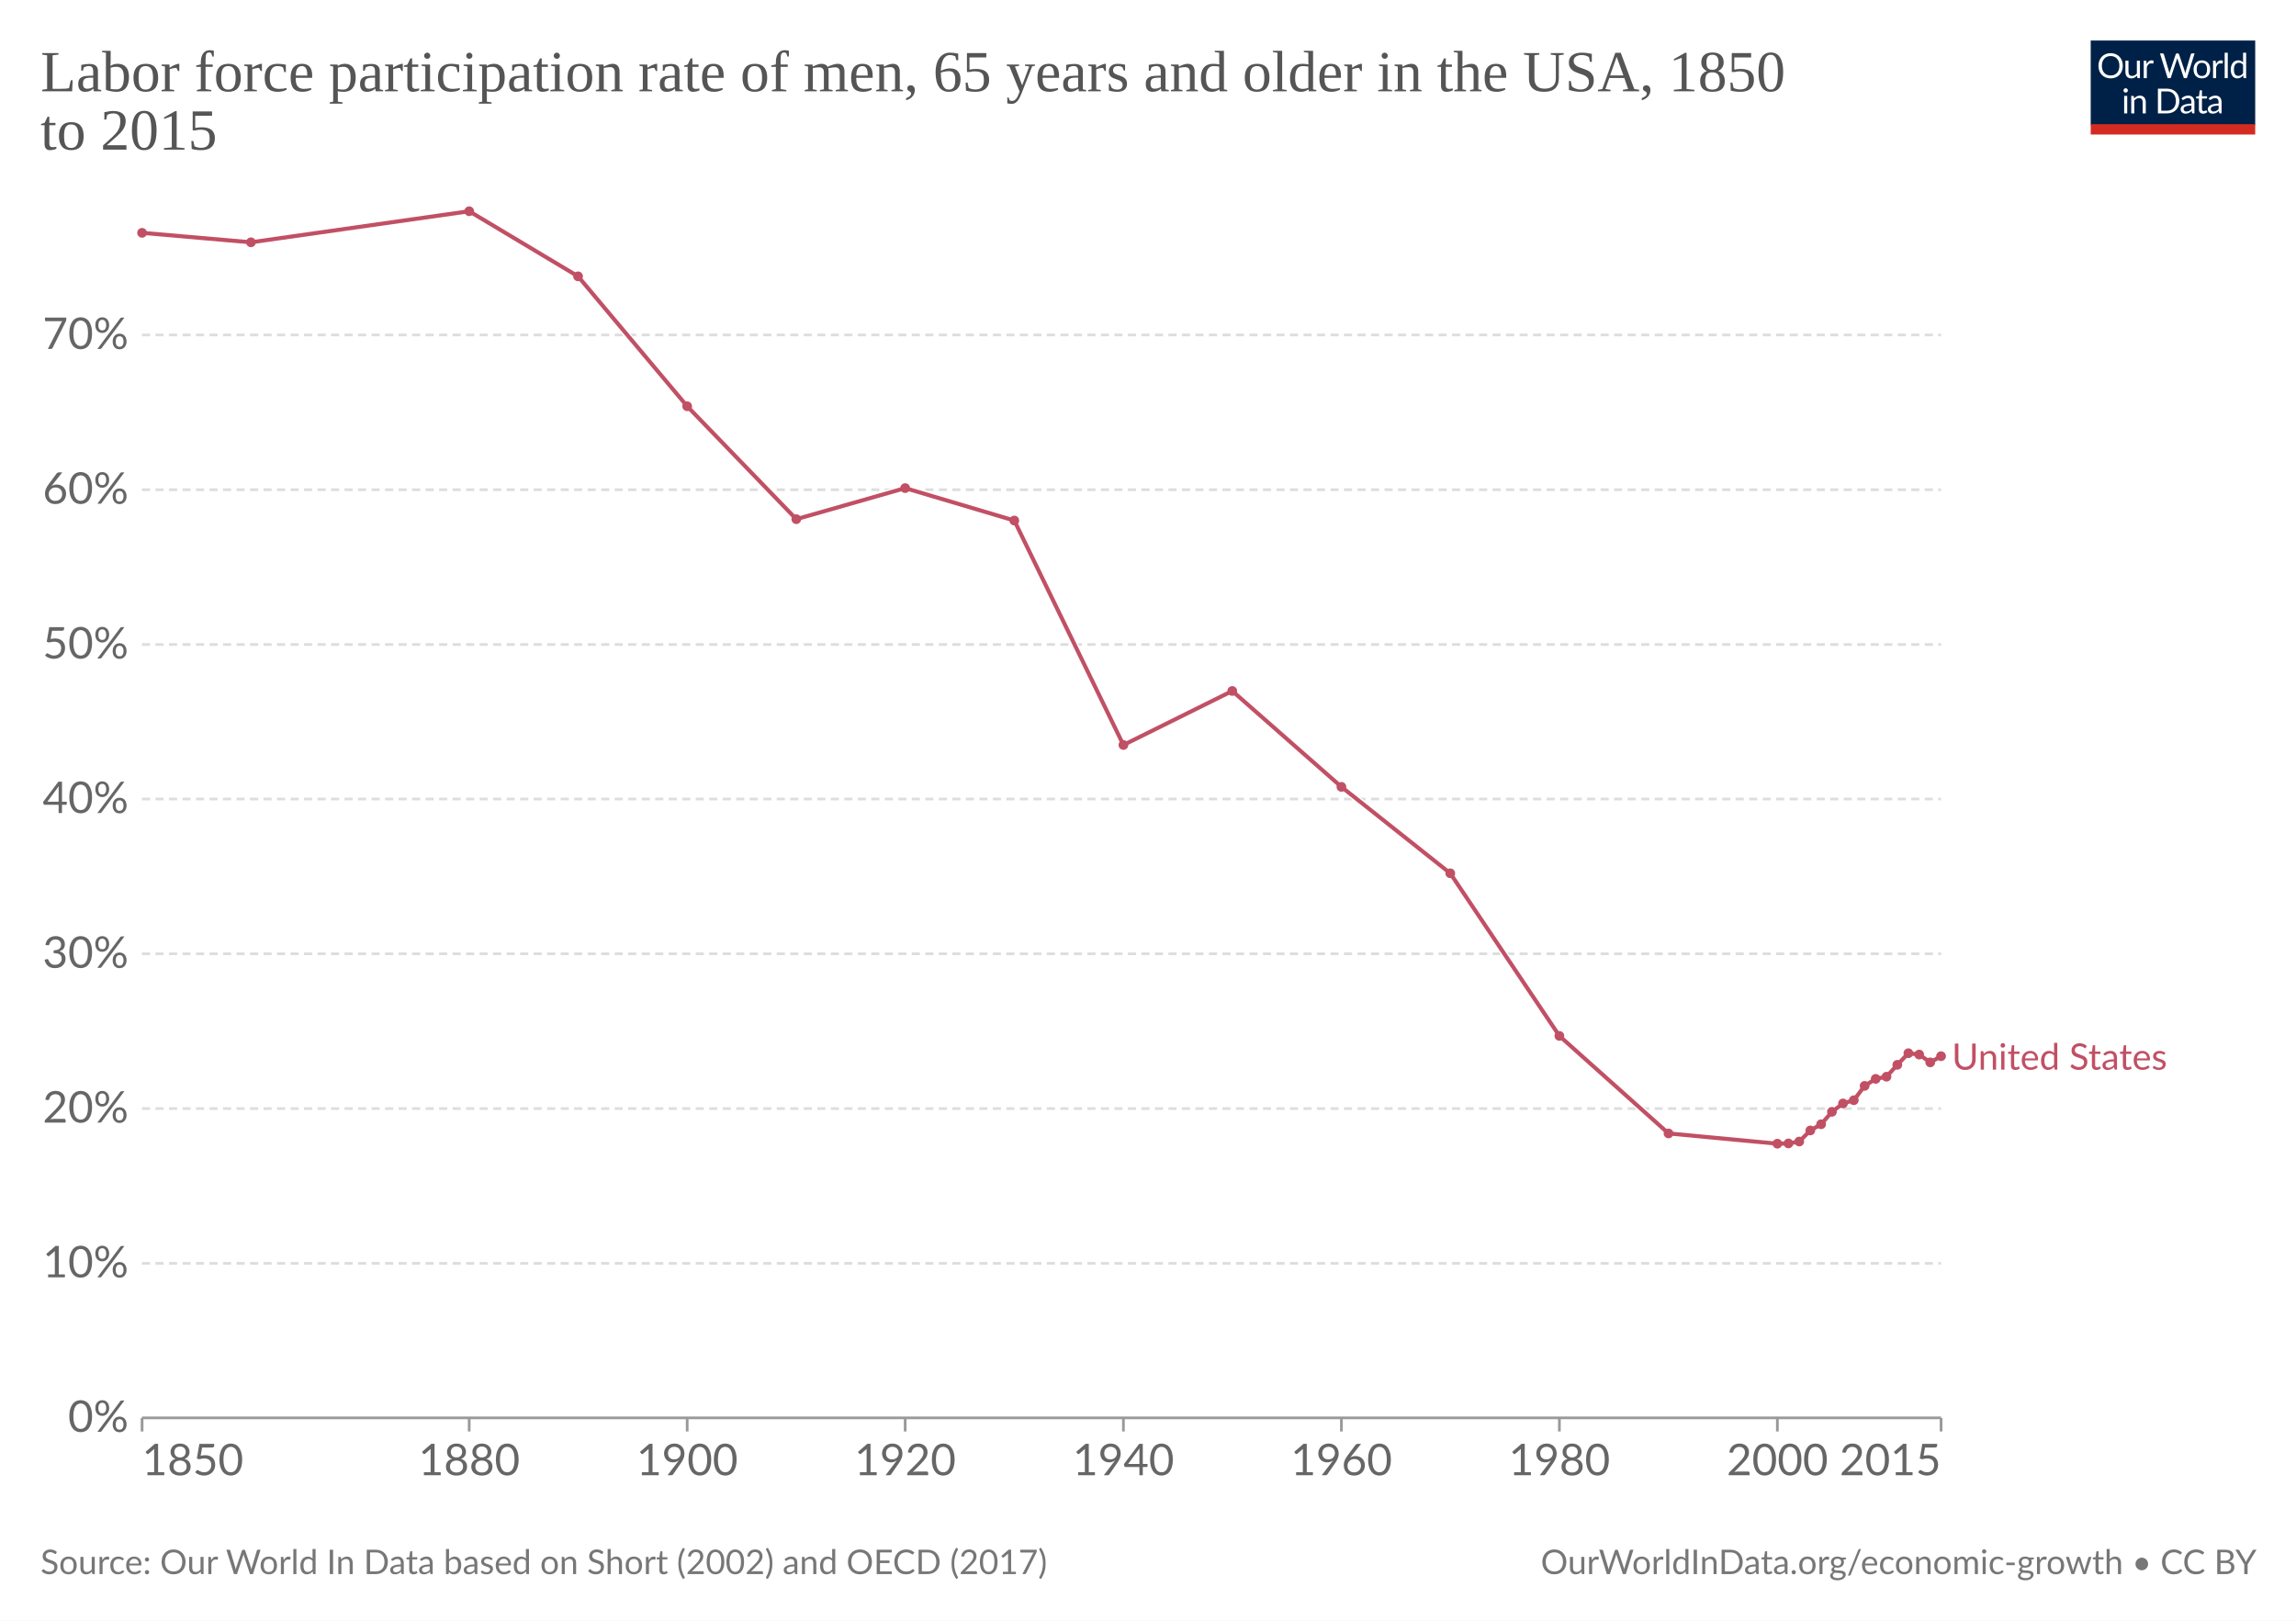
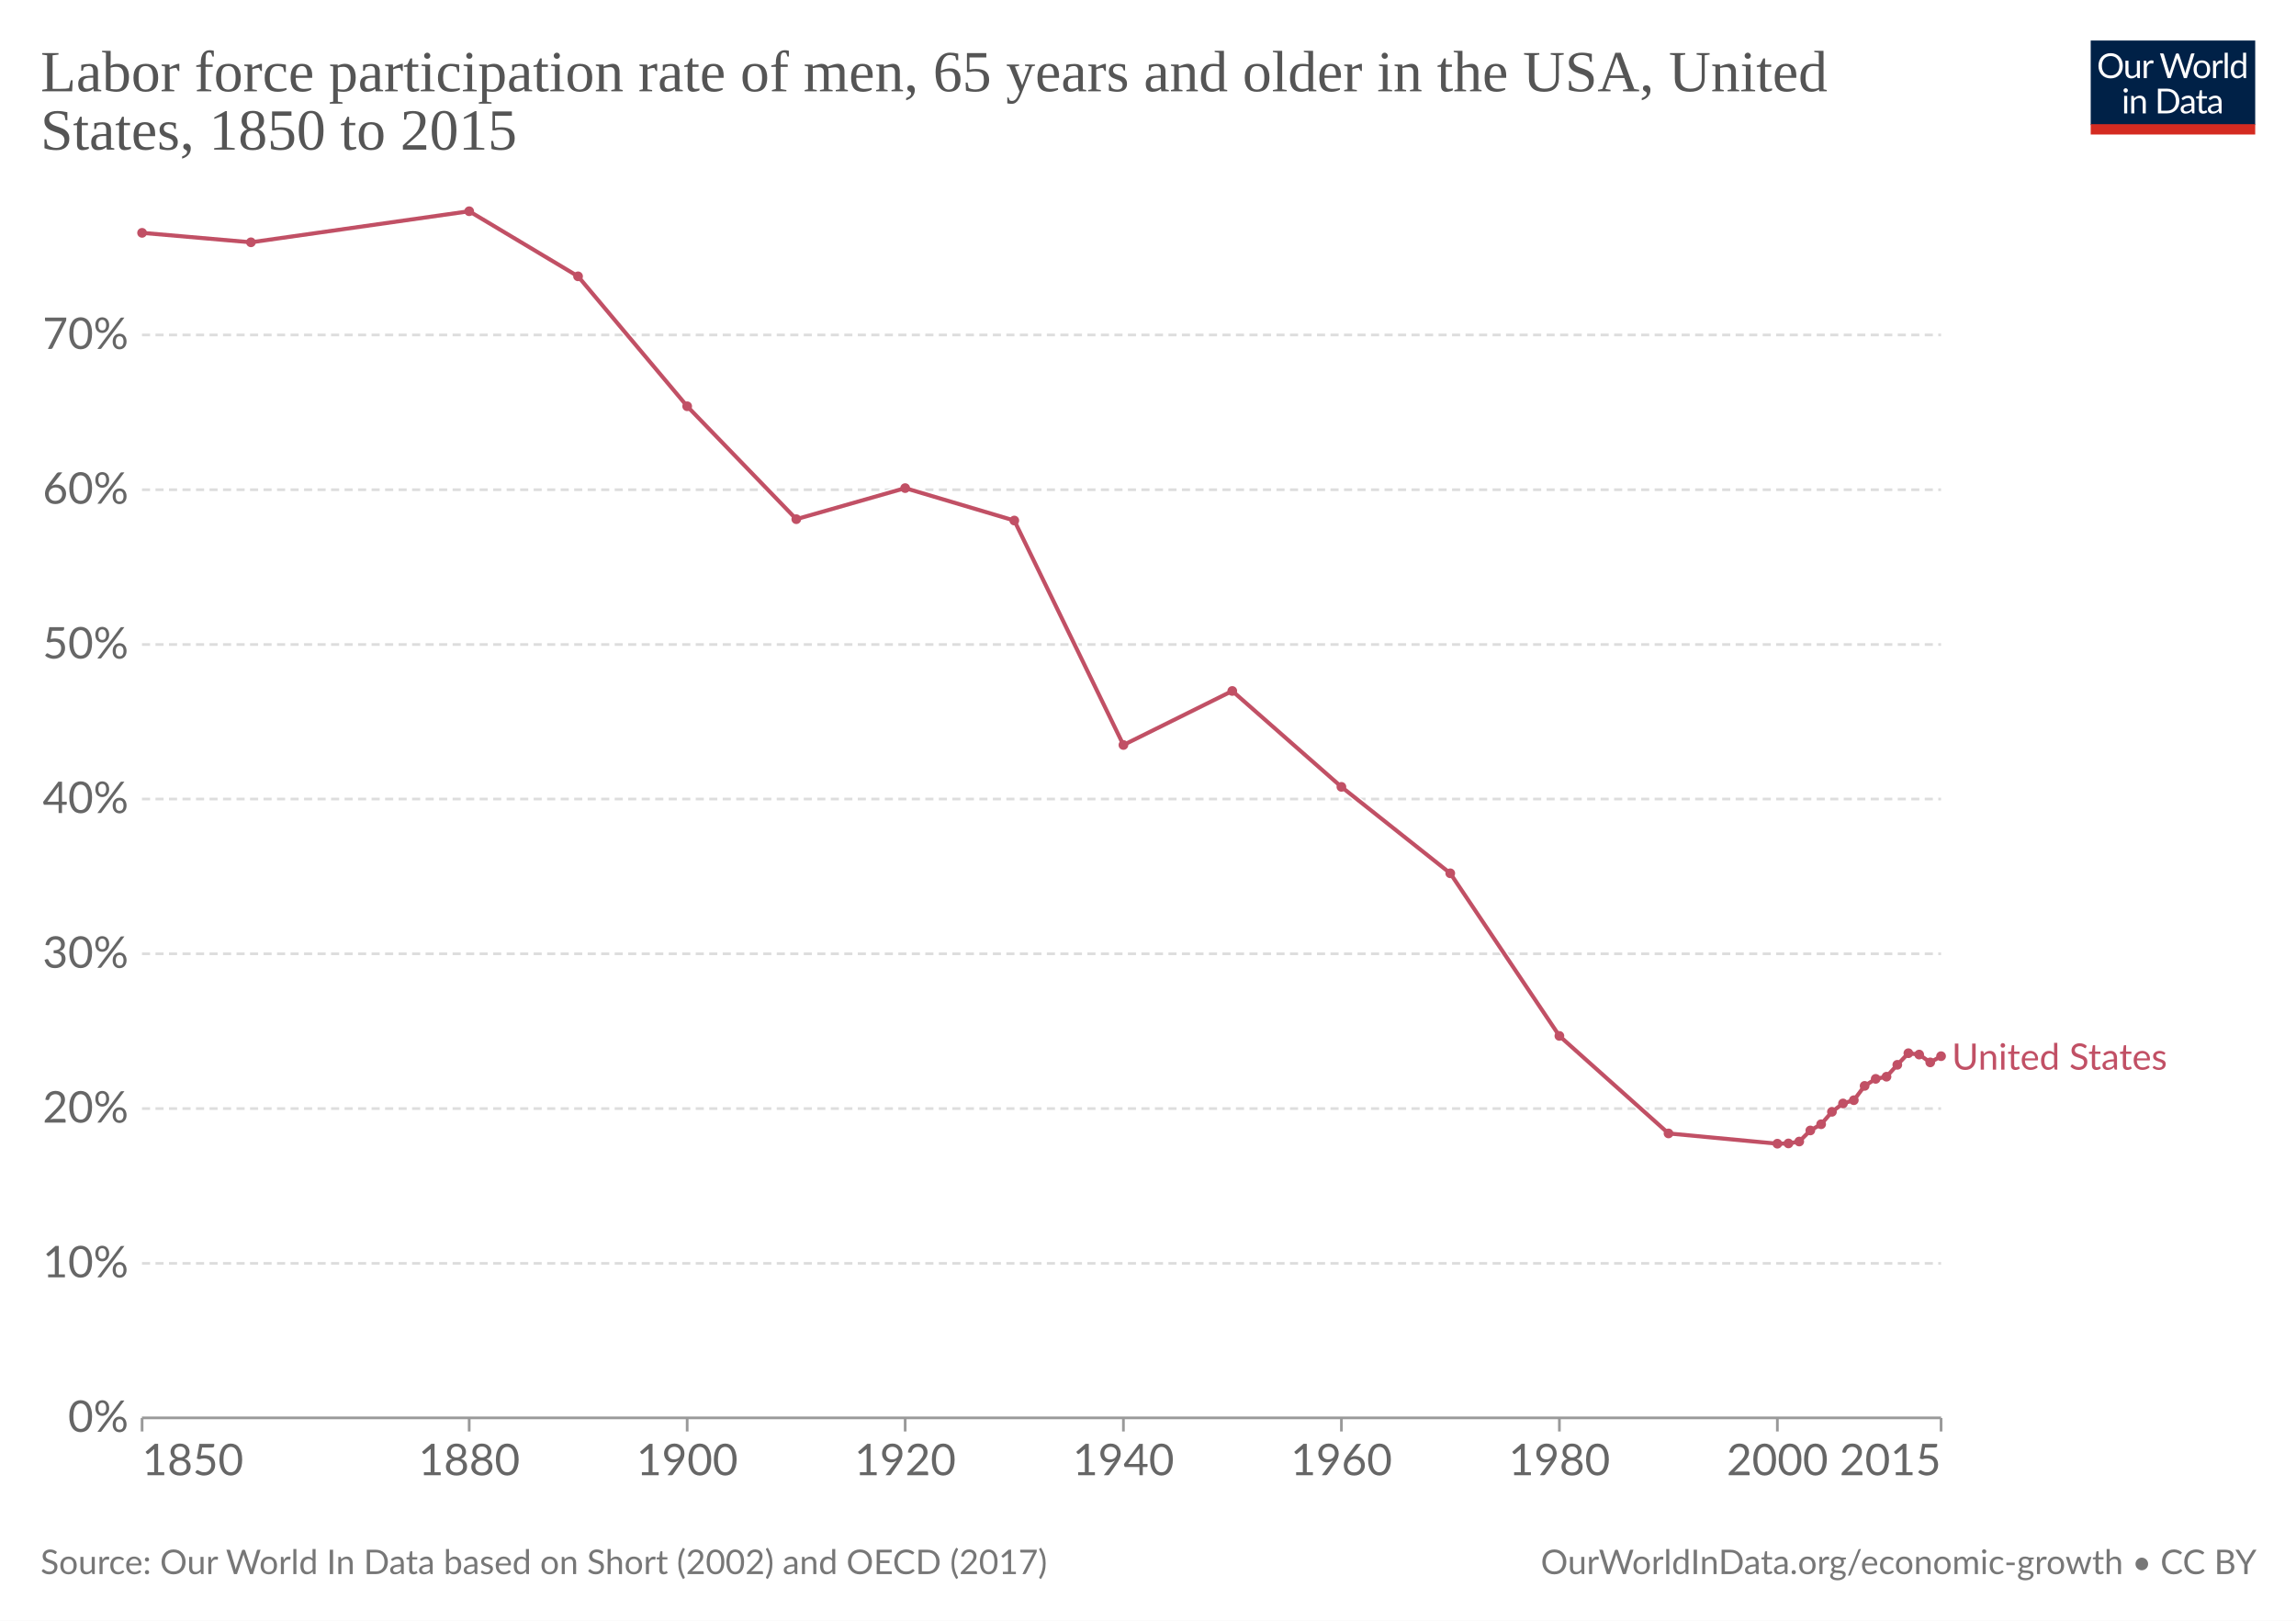
<svg xmlns="http://www.w3.org/2000/svg" version="1.1" style="font-family:Lato, 'Helvetica Neue', Helvetica, Arial, 'Liberation Sans', sans-serif;font-size:18px;background-color:white;text-rendering:geometricPrecision;-webkit-font-smoothing:antialiased" width="850" height="600" viewBox="0 0 850 600">
  <defs>
    <pattern id="noDataPattern" patternUnits="userSpaceOnUse" width="4" height="4" patternTransform="rotate(-45 2 2)">
      <path d="M -1,2 l 6,0" stroke="#ccc" stroke-width="0.7" />
    </pattern>
  </defs>
  <rect class="background-fill" fill="white" width="850" height="600" />
  <g class="HeaderView">
    <g transform="translate(774, 15) scale(0.29)">
      <svg className="owidLog" width="210" height="120" viewBox="0 0 210 120" fill="none">
        <g clip-path="url(#clip0)">
          <path d="M0 0h210v107.89H0V0z" fill="#002147" />
          <path d="M40.98 32.25c0 2.36-.38 4.53-1.12 6.51a14.26 14.26 0 0 1-8.1 8.4c-1.9.78-4.02 1.17-6.34 1.17-2.31 0-4.42-.39-6.33-1.17a14.31 14.31 0 0 1-8.08-8.4 18.29 18.29 0 0 1-1.12-6.51c0-2.36.38-4.53 1.12-6.5.75-1.97 1.8-3.67 3.17-5.1a14.32 14.32 0 0 1 4.9-3.34c1.92-.8 4.03-1.19 6.34-1.19 2.32 0 4.43.4 6.34 1.19 1.92.8 3.56 1.9 4.93 3.34a14.87 14.87 0 0 1 3.17 5.1 18.1 18.1 0 0 1 1.12 6.5zm-4.38 0c0-1.94-.26-3.68-.8-5.22a10.91 10.91 0 0 0-2.24-3.89 9.68 9.68 0 0 0-3.52-2.46 11.95 11.95 0 0 0-4.62-.86c-1.68 0-3.21.28-4.6.86a9.88 9.88 0 0 0-3.54 2.46 10.91 10.91 0 0 0-2.24 3.9c-.53 1.53-.8 3.27-.8 5.2 0 1.94.27 3.68.8 5.22a11.17 11.17 0 0 0 2.24 3.9 10.01 10.01 0 0 0 3.55 2.44c1.38.56 2.9.83 4.6.83s3.24-.27 4.61-.83a9.8 9.8 0 0 0 3.52-2.44 11.17 11.17 0 0 0 2.25-3.9c.53-1.54.8-3.28.8-5.21zm26.22-6.54V48H60.5c-.56 0-.9-.27-1.05-.81l-.31-2.4a12.45 12.45 0 0 1-3.26 2.6c-1.2.64-2.58.96-4.13.96-1.22 0-2.3-.2-3.24-.6a6.52 6.52 0 0 1-2.33-1.7 7.37 7.37 0 0 1-1.43-2.67c-.3-1.04-.46-2.2-.46-3.45V25.7h3.91v14.22c0 1.68.38 2.99 1.15 3.91.77.93 1.96 1.39 3.54 1.39 1.16 0 2.24-.27 3.23-.82a10.42 10.42 0 0 0 2.8-2.28V25.7h3.91zm8.61 4.47a9.94 9.94 0 0 1 2.6-3.56 5.64 5.64 0 0 1 3.76-1.3c.47 0 .92.05 1.34.15.44.1.83.27 1.17.49l-.3 2.92c-.09.37-.3.55-.66.55-.2 0-.5-.04-.9-.13a6.21 6.21 0 0 0-3.24.18 4.23 4.23 0 0 0-1.47.92c-.42.4-.81.9-1.17 1.5-.33.58-.64 1.26-.92 2.02V48H67.7V25.71h2.25c.42 0 .72.08.88.25.16.16.27.44.33.83l.26 3.39zm61.16-13.7L122.75 48h-3.82l-7.99-24.05a21.95 21.95 0 0 1-.42-1.58 38.36 38.36 0 0 1-.44 1.58L102.05 48h-3.83L88.4 16.47h3.54c.38 0 .7.1.95.29.26.2.43.43.5.73l6.52 21.9.28 1.28.29 1.46.3-1.46.38-1.27 7.41-21.91c.1-.25.26-.48.51-.69.27-.22.58-.33.95-.33h1.23c.38 0 .69.1.92.29a1.77 1.77 0 0 1 .53.73l7.4 21.9a28.4 28.4 0 0 1 .68 2.62 29.52 29.52 0 0 1 .52-2.61l6.54-21.91a1.31 1.31 0 0 1 .48-.7c.27-.21.58-.32.95-.32h3.32zm9.35 8.88c1.63 0 3.1.27 4.4.82a9.43 9.43 0 0 1 5.46 5.94c.5 1.4.74 2.98.74 4.73 0 1.76-.25 3.34-.74 4.75a9.43 9.43 0 0 1-5.46 5.92c-1.3.52-2.77.79-4.4.79-1.64 0-3.12-.27-4.44-.8a9.42 9.42 0 0 1-3.35-2.3c-.92-1-1.63-2.2-2.13-3.61-.49-1.41-.73-3-.73-4.75s.24-3.33.73-4.73c.5-1.43 1.2-2.64 2.13-3.63.93-1 2.04-1.77 3.35-2.31 1.32-.55 2.8-.82 4.44-.82zm0 19.89c2.2 0 3.84-.73 4.93-2.2 1.08-1.48 1.63-3.54 1.63-6.18 0-2.66-.55-4.72-1.63-6.2-1.09-1.49-2.73-2.23-4.93-2.23-1.12 0-2.09.2-2.93.57a5.71 5.71 0 0 0-2.06 1.65c-.55.72-.96 1.61-1.24 2.67-.26 1.04-.4 2.22-.4 3.54 0 2.64.55 4.7 1.64 6.18 1.1 1.47 2.76 2.2 4.99 2.2zm17.97-15.07a9.94 9.94 0 0 1 2.6-3.56 5.64 5.64 0 0 1 3.76-1.3c.47 0 .91.05 1.34.15.44.1.83.27 1.16.49l-.28 2.92c-.09.37-.31.55-.66.55-.2 0-.5-.04-.9-.13a6.2 6.2 0 0 0-3.24.18 4.23 4.23 0 0 0-1.47.92c-.43.4-.82.9-1.17 1.5a13.1 13.1 0 0 0-.92 2.02V48h-3.94V25.71h2.24c.43 0 .72.08.88.25.17.16.28.44.33.83l.27 3.39zm15.04-14.59V48h-3.92V15.6h3.92zm19.55 15.43a6.22 6.22 0 0 0-2.38-2.05 6.7 6.7 0 0 0-2.86-.6c-2.07 0-3.66.75-4.77 2.23-1.12 1.48-1.68 3.6-1.68 6.33 0 1.46.13 2.7.38 3.74a7.29 7.29 0 0 0 1.1 2.56 4.35 4.35 0 0 0 1.78 1.45c.7.3 1.5.46 2.4.46 1.29 0 2.41-.3 3.36-.88a9.6 9.6 0 0 0 2.67-2.49V31.02zm3.91-15.43V48h-2.33c-.56 0-.9-.27-1.06-.81l-.35-2.71a12.13 12.13 0 0 1-3.25 2.77 8.28 8.28 0 0 1-4.23 1.06 7.31 7.31 0 0 1-6.14-2.9c-.73-.96-1.3-2.15-1.69-3.57a18.35 18.35 0 0 1 .07-9.48 11.29 11.29 0 0 1 1.89-3.7 8.7 8.7 0 0 1 7.06-3.34 7.96 7.96 0 0 1 6.12 2.62V15.59h3.91zM46.61 70.71V93H42.7V70.71h3.91zm.84-7c0 .39-.08.75-.24 1.09-.15.32-.35.61-.62.88-.25.25-.55.44-.9.59a2.67 2.67 0 0 1-2.16 0 2.9 2.9 0 0 1-1.45-1.47 2.67 2.67 0 0 1 0-2.16c.15-.35.35-.65.6-.9.25-.27.53-.47.85-.62a2.67 2.67 0 0 1 2.16 0c.35.15.65.35.9.62.27.25.47.55.62.9.16.34.24.7.24 1.08zm7.97 10.24c.49-.54 1-1.04 1.54-1.48a9.85 9.85 0 0 1 3.66-1.84 8.96 8.96 0 0 1 5.43.35c.94.4 1.72.97 2.33 1.71.63.74 1.11 1.62 1.43 2.67.32 1.04.49 2.19.49 3.45V93h-3.94V78.81c0-1.69-.4-3-1.17-3.92-.76-.93-1.93-1.4-3.5-1.4-1.15 0-2.24.27-3.25.83-1 .56-1.92 1.31-2.77 2.27V93h-3.94V70.71h2.35c.56 0 .9.28 1.04.82l.3 2.42zm57.7 3.3c0 2.36-.37 4.5-1.11 6.44a14.3 14.3 0 0 1-3.17 4.98c-1.37 1.37-3 2.45-4.93 3.2-1.9.76-4.02 1.13-6.33 1.13H85.8V61.47h11.77c2.31 0 4.42.39 6.33 1.15a13.8 13.8 0 0 1 8.1 8.18 17.75 17.75 0 0 1 1.12 6.45zm-4.37 0c0-1.94-.26-3.67-.8-5.2a10.94 10.94 0 0 0-2.23-3.87 9.57 9.57 0 0 0-3.53-2.42 12.23 12.23 0 0 0-4.61-.83h-7.5v24.62h7.5c1.7 0 3.24-.28 4.61-.84a9.7 9.7 0 0 0 3.53-2.4 10.94 10.94 0 0 0 2.24-3.87c.53-1.53.8-3.26.8-5.2zm19.8 5.72c-1.8.06-3.34.2-4.62.44-1.26.22-2.3.51-3.1.88-.8.36-1.37.8-1.74 1.3-.35.5-.53 1.05-.53 1.67 0 .58.1 1.1.3 1.52a3 3 0 0 0 .76 1.05c.34.27.73.46 1.17.6a6.13 6.13 0 0 0 1.45.17 7.28 7.28 0 0 0 3.5-.81 11.95 11.95 0 0 0 2.82-2.2v-4.62zm-12.65-9.11a12.73 12.73 0 0 1 3.98-2.66c1.43-.59 3-.88 4.73-.88 1.25 0 2.36.2 3.33.61a6.81 6.81 0 0 1 3.94 4.38c.33 1.04.5 2.19.5 3.43V93h-1.74a1.8 1.8 0 0 1-.88-.18c-.2-.13-.36-.38-.48-.74l-.44-2.12-1.72 1.46a9.48 9.48 0 0 1-3.74 1.7c-.69.15-1.46.23-2.3.23-.87 0-1.69-.12-2.45-.35a5.34 5.34 0 0 1-3.34-2.93 6.64 6.64 0 0 1-.49-2.64c0-.88.25-1.72.73-2.53a6.33 6.33 0 0 1 2.35-2.17c1.09-.63 2.5-1.15 4.25-1.54 1.75-.41 3.89-.65 6.42-.7v-1.75c0-1.73-.37-3.03-1.12-3.91-.75-.9-1.84-1.34-3.28-1.34-.97 0-1.78.12-2.44.37-.64.23-1.2.5-1.7.81l-1.23.82c-.33.23-.67.35-1 .35-.27 0-.5-.07-.69-.2a2.1 2.1 0 0 1-.48-.53l-.7-1.25zm27.67 19.5c-1.76 0-3.12-.5-4.07-1.48-.94-.98-1.41-2.4-1.41-4.25V74h-2.68a.9.9 0 0 1-.6-.2c-.16-.14-.24-.36-.24-.66v-1.56l3.65-.46.9-6.89c.05-.22.14-.4.29-.52a.88.88 0 0 1 .62-.22H142v7.67h6.44V74H142v13.38c0 .94.22 1.63.68 2.09.45.45 1.04.68 1.76.68a3.21 3.21 0 0 0 1.85-.53l.55-.35c.16-.12.3-.18.41-.18.2 0 .4.13.55.38l1.15 1.87a7.45 7.45 0 0 1-2.44 1.5 8.53 8.53 0 0 1-2.95.52zm19.68-10.4c-1.8.07-3.34.21-4.62.45-1.26.22-2.3.51-3.1.88-.8.36-1.37.8-1.74 1.3-.35.5-.53 1.05-.53 1.67 0 .58.1 1.1.3 1.52a2.9 2.9 0 0 0 .76 1.05c.34.27.73.46 1.17.6a6.13 6.13 0 0 0 1.45.17 7.3 7.3 0 0 0 3.5-.81 12.04 12.04 0 0 0 2.82-2.2v-4.62zm-12.65-9.1a12.72 12.72 0 0 1 3.99-2.66c1.42-.59 3-.88 4.72-.88 1.25 0 2.36.2 3.33.61a6.81 6.81 0 0 1 3.94 4.38c.33 1.04.5 2.19.5 3.43V93h-1.74a1.8 1.8 0 0 1-.88-.18c-.2-.13-.36-.38-.48-.74l-.44-2.12-1.72 1.46a9.48 9.48 0 0 1-3.74 1.7c-.69.15-1.46.23-2.3.23-.87 0-1.69-.12-2.45-.35a5.33 5.33 0 0 1-3.34-2.93 6.62 6.62 0 0 1-.49-2.64c0-.88.25-1.72.73-2.53a6.33 6.33 0 0 1 2.35-2.17c1.09-.63 2.5-1.15 4.25-1.54 1.74-.41 3.89-.65 6.42-.7v-1.75c0-1.73-.37-3.03-1.12-3.91-.75-.9-1.84-1.34-3.28-1.34-.97 0-1.78.12-2.44.37-.64.23-1.2.5-1.7.81l-1.22.82c-.34.23-.68.35-1.02.35-.26 0-.49-.07-.68-.2a1.88 1.88 0 0 1-.48-.53l-.7-1.25zM40.98 32.25c0 2.36-.38 4.53-1.12 6.51a14.26 14.26 0 0 1-8.1 8.4c-1.9.78-4.02 1.17-6.34 1.17-2.31 0-4.42-.39-6.33-1.17a14.31 14.31 0 0 1-8.08-8.4 18.29 18.29 0 0 1-1.12-6.51c0-2.36.38-4.53 1.12-6.5.75-1.97 1.8-3.67 3.17-5.1a14.32 14.32 0 0 1 4.9-3.34c1.92-.8 4.03-1.19 6.34-1.19 2.32 0 4.43.4 6.34 1.19 1.92.8 3.56 1.9 4.93 3.34a14.87 14.87 0 0 1 3.17 5.1 18.1 18.1 0 0 1 1.12 6.5zm-4.38 0c0-1.94-.26-3.68-.8-5.22a10.91 10.91 0 0 0-2.24-3.89 9.68 9.68 0 0 0-3.52-2.46 11.95 11.95 0 0 0-4.62-.86c-1.68 0-3.21.28-4.6.86a9.88 9.88 0 0 0-3.54 2.46 10.91 10.91 0 0 0-2.24 3.9c-.53 1.53-.8 3.27-.8 5.2 0 1.94.27 3.68.8 5.22a11.17 11.17 0 0 0 2.24 3.9 10.01 10.01 0 0 0 3.55 2.44c1.38.56 2.9.83 4.6.83s3.24-.27 4.61-.83a9.8 9.8 0 0 0 3.52-2.44 11.17 11.17 0 0 0 2.25-3.9c.53-1.54.8-3.28.8-5.21zm26.22-6.54V48H60.5c-.56 0-.9-.27-1.05-.81l-.31-2.4a12.45 12.45 0 0 1-3.26 2.6c-1.2.64-2.58.96-4.13.96-1.22 0-2.3-.2-3.24-.6a6.52 6.52 0 0 1-2.33-1.7 7.37 7.37 0 0 1-1.43-2.67c-.3-1.04-.46-2.2-.46-3.45V25.7h3.91v14.22c0 1.68.38 2.99 1.15 3.91.77.93 1.96 1.39 3.54 1.39 1.16 0 2.24-.27 3.23-.82a10.42 10.42 0 0 0 2.8-2.28V25.7h3.91zm8.61 4.47a9.94 9.94 0 0 1 2.6-3.56 5.64 5.64 0 0 1 3.76-1.3c.47 0 .92.05 1.34.15.44.1.83.27 1.17.49l-.3 2.92c-.09.37-.3.55-.66.55-.2 0-.5-.04-.9-.13a6.21 6.21 0 0 0-3.24.18 4.23 4.23 0 0 0-1.47.92c-.42.4-.81.9-1.17 1.5-.33.58-.64 1.26-.92 2.02V48H67.7V25.71h2.25c.42 0 .72.08.88.25.16.16.27.44.33.83l.26 3.39zm61.16-13.7L122.75 48h-3.82l-7.99-24.05a21.95 21.95 0 0 1-.42-1.58 38.36 38.36 0 0 1-.44 1.58L102.05 48h-3.83L88.4 16.47h3.54c.38 0 .7.1.95.29.26.2.43.43.5.73l6.52 21.9.28 1.28.29 1.46.3-1.46.38-1.27 7.41-21.91c.1-.25.26-.48.51-.69.27-.22.58-.33.95-.33h1.23c.38 0 .69.1.92.29a1.77 1.77 0 0 1 .53.73l7.4 21.9a28.4 28.4 0 0 1 .68 2.62 29.52 29.52 0 0 1 .52-2.61l6.54-21.91a1.31 1.31 0 0 1 .48-.7c.27-.21.58-.32.95-.32h3.32zm9.35 8.88c1.63 0 3.1.27 4.4.82a9.43 9.43 0 0 1 5.46 5.94c.5 1.4.74 2.98.74 4.73 0 1.76-.25 3.34-.74 4.75a9.43 9.43 0 0 1-5.46 5.92c-1.3.52-2.77.79-4.4.79-1.64 0-3.12-.27-4.44-.8a9.42 9.42 0 0 1-3.35-2.3c-.92-1-1.63-2.2-2.13-3.61-.49-1.41-.73-3-.73-4.75s.24-3.33.73-4.73c.5-1.43 1.2-2.64 2.13-3.63.93-1 2.04-1.77 3.35-2.31 1.32-.55 2.8-.82 4.44-.82zm0 19.89c2.2 0 3.84-.73 4.93-2.2 1.08-1.48 1.63-3.54 1.63-6.18 0-2.66-.55-4.72-1.63-6.2-1.09-1.49-2.73-2.23-4.93-2.23-1.12 0-2.09.2-2.93.57a5.71 5.71 0 0 0-2.06 1.65c-.55.72-.96 1.61-1.24 2.67-.26 1.04-.4 2.22-.4 3.54 0 2.64.55 4.7 1.64 6.18 1.1 1.47 2.76 2.2 4.99 2.2zm17.97-15.07a9.94 9.94 0 0 1 2.6-3.56 5.64 5.64 0 0 1 3.76-1.3c.47 0 .91.05 1.34.15.44.1.83.27 1.16.49l-.28 2.92c-.09.37-.31.55-.66.55-.2 0-.5-.04-.9-.13a6.2 6.2 0 0 0-3.24.18 4.23 4.23 0 0 0-1.47.92c-.43.4-.82.9-1.17 1.5a13.1 13.1 0 0 0-.92 2.02V48h-3.94V25.71h2.24c.43 0 .72.08.88.25.17.16.28.44.33.83l.27 3.39zm15.04-14.59V48h-3.92V15.6h3.92zm19.55 15.43a6.22 6.22 0 0 0-2.38-2.05 6.7 6.7 0 0 0-2.86-.6c-2.07 0-3.66.75-4.77 2.23-1.12 1.48-1.68 3.6-1.68 6.33 0 1.46.13 2.7.38 3.74a7.29 7.29 0 0 0 1.1 2.56 4.35 4.35 0 0 0 1.78 1.45c.7.3 1.5.46 2.4.46 1.29 0 2.41-.3 3.36-.88a9.6 9.6 0 0 0 2.67-2.49V31.02zm3.91-15.43V48h-2.33c-.56 0-.9-.27-1.06-.81l-.35-2.71a12.13 12.13 0 0 1-3.25 2.77 8.28 8.28 0 0 1-4.23 1.06 7.31 7.31 0 0 1-6.14-2.9c-.73-.96-1.3-2.15-1.69-3.57a18.35 18.35 0 0 1 .07-9.48 11.29 11.29 0 0 1 1.89-3.7 8.7 8.7 0 0 1 7.06-3.34 7.96 7.96 0 0 1 6.12 2.62V15.59h3.91zM46.61 70.71V93H42.7V70.71h3.91zm.84-7c0 .39-.08.75-.24 1.09-.15.32-.35.61-.62.88-.25.25-.55.44-.9.59a2.67 2.67 0 0 1-2.16 0 2.9 2.9 0 0 1-1.45-1.47 2.67 2.67 0 0 1 0-2.16c.15-.35.35-.65.6-.9.25-.27.53-.47.85-.62a2.67 2.67 0 0 1 2.16 0c.35.15.65.35.9.62.27.25.47.55.62.9.16.34.24.7.24 1.08zm7.97 10.24c.49-.54 1-1.04 1.54-1.48a9.85 9.85 0 0 1 3.66-1.84 8.96 8.96 0 0 1 5.43.35c.94.4 1.72.97 2.33 1.71.63.74 1.11 1.62 1.43 2.67.32 1.04.49 2.19.49 3.45V93h-3.94V78.81c0-1.69-.4-3-1.17-3.92-.76-.93-1.93-1.4-3.5-1.4-1.15 0-2.24.27-3.25.83-1 .56-1.92 1.31-2.77 2.27V93h-3.94V70.71h2.35c.56 0 .9.28 1.04.82l.3 2.42zm57.7 3.3c0 2.36-.37 4.5-1.11 6.44a14.3 14.3 0 0 1-3.17 4.98c-1.37 1.37-3 2.45-4.93 3.2-1.9.76-4.02 1.13-6.33 1.13H85.8V61.47h11.77c2.31 0 4.42.39 6.33 1.15a13.8 13.8 0 0 1 8.1 8.18 17.75 17.75 0 0 1 1.12 6.45zm-4.37 0c0-1.94-.26-3.67-.8-5.2a10.94 10.94 0 0 0-2.23-3.87 9.57 9.57 0 0 0-3.53-2.42 12.23 12.23 0 0 0-4.61-.83h-7.5v24.62h7.5c1.7 0 3.24-.28 4.61-.84a9.7 9.7 0 0 0 3.53-2.4 10.94 10.94 0 0 0 2.24-3.87c.53-1.53.8-3.26.8-5.2zm19.8 5.72c-1.8.06-3.34.2-4.62.44-1.26.22-2.3.51-3.1.88-.8.36-1.37.8-1.74 1.3-.35.5-.53 1.05-.53 1.67 0 .58.1 1.1.3 1.52a3 3 0 0 0 .76 1.05c.34.27.73.46 1.17.6a6.13 6.13 0 0 0 1.45.17 7.28 7.28 0 0 0 3.5-.81 11.95 11.95 0 0 0 2.82-2.2v-4.62zm-12.65-9.11a12.73 12.73 0 0 1 3.98-2.66c1.43-.59 3-.88 4.73-.88 1.25 0 2.36.2 3.33.61a6.81 6.81 0 0 1 3.94 4.38c.33 1.04.5 2.19.5 3.43V93h-1.74a1.8 1.8 0 0 1-.88-.18c-.2-.13-.36-.38-.48-.74l-.44-2.12-1.72 1.46a9.48 9.48 0 0 1-3.74 1.7c-.69.15-1.46.23-2.3.23-.87 0-1.69-.12-2.45-.35a5.34 5.34 0 0 1-3.34-2.93 6.64 6.64 0 0 1-.49-2.64c0-.88.25-1.72.73-2.53a6.33 6.33 0 0 1 2.35-2.17c1.09-.63 2.5-1.15 4.25-1.54 1.75-.41 3.89-.65 6.42-.7v-1.75c0-1.73-.37-3.03-1.12-3.91-.75-.9-1.84-1.34-3.28-1.34-.97 0-1.78.12-2.44.37-.64.23-1.2.5-1.7.81l-1.23.82c-.33.23-.67.35-1 .35-.27 0-.5-.07-.69-.2a2.1 2.1 0 0 1-.48-.53l-.7-1.25zm27.67 19.5c-1.76 0-3.12-.5-4.07-1.48-.94-.98-1.41-2.4-1.41-4.25V74h-2.68a.9.9 0 0 1-.6-.2c-.16-.14-.24-.36-.24-.66v-1.56l3.65-.46.9-6.89c.05-.22.14-.4.29-.52a.88.88 0 0 1 .62-.22H142v7.67h6.44V74H142v13.38c0 .94.22 1.63.68 2.09.45.45 1.04.68 1.76.68a3.21 3.21 0 0 0 1.85-.53l.55-.35c.16-.12.3-.18.41-.18.2 0 .4.13.55.38l1.15 1.87a7.45 7.45 0 0 1-2.44 1.5 8.53 8.53 0 0 1-2.95.52zm19.68-10.4c-1.8.07-3.34.21-4.62.45-1.26.22-2.3.51-3.1.88-.8.36-1.37.8-1.74 1.3-.35.5-.53 1.05-.53 1.67 0 .58.1 1.1.3 1.52a2.9 2.9 0 0 0 .76 1.05c.34.27.73.46 1.17.6a6.13 6.13 0 0 0 1.45.17 7.3 7.3 0 0 0 3.5-.81 12.04 12.04 0 0 0 2.82-2.2v-4.62zm-12.65-9.1a12.72 12.72 0 0 1 3.99-2.66c1.42-.59 3-.88 4.72-.88 1.25 0 2.36.2 3.33.61a6.81 6.81 0 0 1 3.94 4.38c.33 1.04.5 2.19.5 3.43V93h-1.74a1.8 1.8 0 0 1-.88-.18c-.2-.13-.36-.38-.48-.74l-.44-2.12-1.72 1.46a9.48 9.48 0 0 1-3.74 1.7c-.69.15-1.46.23-2.3.23-.87 0-1.69-.12-2.45-.35a5.33 5.33 0 0 1-3.34-2.93 6.62 6.62 0 0 1-.49-2.64c0-.88.25-1.72.73-2.53a6.33 6.33 0 0 1 2.35-2.17c1.09-.63 2.5-1.15 4.25-1.54 1.74-.41 3.89-.65 6.42-.7v-1.75c0-1.73-.37-3.03-1.12-3.91-.75-.9-1.84-1.34-3.28-1.34-.97 0-1.78.12-2.44.37-.64.23-1.2.5-1.7.81l-1.22.82c-.34.23-.68.35-1.02.35-.26 0-.49-.07-.68-.2a1.88 1.88 0 0 1-.48-.53l-.7-1.25zM40.98 32.25c0 2.36-.38 4.53-1.12 6.51a14.26 14.26 0 0 1-8.1 8.4c-1.9.78-4.02 1.17-6.34 1.17-2.31 0-4.42-.39-6.33-1.17a14.31 14.31 0 0 1-8.08-8.4 18.29 18.29 0 0 1-1.12-6.51c0-2.36.38-4.53 1.12-6.5.75-1.97 1.8-3.67 3.17-5.1a14.32 14.32 0 0 1 4.9-3.34c1.92-.8 4.03-1.19 6.34-1.19 2.32 0 4.43.4 6.34 1.19 1.92.8 3.56 1.9 4.93 3.34a14.87 14.87 0 0 1 3.17 5.1 18.1 18.1 0 0 1 1.12 6.5zm-4.38 0c0-1.94-.26-3.68-.8-5.22a10.91 10.91 0 0 0-2.24-3.89 9.68 9.68 0 0 0-3.52-2.46 11.95 11.95 0 0 0-4.62-.86c-1.68 0-3.21.28-4.6.86a9.88 9.88 0 0 0-3.54 2.46 10.91 10.91 0 0 0-2.24 3.9c-.53 1.53-.8 3.27-.8 5.2 0 1.94.27 3.68.8 5.22a11.17 11.17 0 0 0 2.24 3.9 10.01 10.01 0 0 0 3.55 2.44c1.38.56 2.9.83 4.6.83s3.24-.27 4.61-.83a9.8 9.8 0 0 0 3.52-2.44 11.17 11.17 0 0 0 2.25-3.9c.53-1.54.8-3.28.8-5.21zm26.22-6.54V48H60.5c-.56 0-.9-.27-1.05-.81l-.31-2.4a12.45 12.45 0 0 1-3.26 2.6c-1.2.64-2.58.96-4.13.96-1.22 0-2.3-.2-3.24-.6a6.52 6.52 0 0 1-2.33-1.7 7.37 7.37 0 0 1-1.43-2.67c-.3-1.04-.46-2.2-.46-3.45V25.7h3.91v14.22c0 1.68.38 2.99 1.15 3.91.77.93 1.96 1.39 3.54 1.39 1.16 0 2.24-.27 3.23-.82a10.42 10.42 0 0 0 2.8-2.28V25.7h3.91zm8.61 4.47a9.94 9.94 0 0 1 2.6-3.56 5.64 5.64 0 0 1 3.76-1.3c.47 0 .92.05 1.34.15.44.1.83.27 1.17.49l-.3 2.92c-.09.37-.3.55-.66.55-.2 0-.5-.04-.9-.13a6.21 6.21 0 0 0-3.24.18 4.23 4.23 0 0 0-1.47.92c-.42.4-.81.9-1.17 1.5-.33.58-.64 1.26-.92 2.02V48H67.7V25.71h2.25c.42 0 .72.08.88.25.16.16.27.44.33.83l.26 3.39zm61.16-13.7L122.75 48h-3.82l-7.99-24.05a21.95 21.95 0 0 1-.42-1.58 38.36 38.36 0 0 1-.44 1.58L102.05 48h-3.83L88.4 16.47h3.54c.38 0 .7.1.95.29.26.2.43.43.5.73l6.52 21.9.28 1.28.29 1.46.3-1.46.38-1.27 7.41-21.91c.1-.25.26-.48.51-.69.27-.22.58-.33.95-.33h1.23c.38 0 .69.1.92.29a1.77 1.77 0 0 1 .53.73l7.4 21.9a28.4 28.4 0 0 1 .68 2.62 29.52 29.52 0 0 1 .52-2.61l6.54-21.91a1.31 1.31 0 0 1 .48-.7c.27-.21.58-.32.95-.32h3.32zm9.35 8.88c1.63 0 3.1.27 4.4.82a9.43 9.43 0 0 1 5.46 5.94c.5 1.4.74 2.98.74 4.73 0 1.76-.25 3.34-.74 4.75a9.43 9.43 0 0 1-5.46 5.92c-1.3.52-2.77.79-4.4.79-1.64 0-3.12-.27-4.44-.8a9.42 9.42 0 0 1-3.35-2.3c-.92-1-1.63-2.2-2.13-3.61-.49-1.41-.73-3-.73-4.75s.24-3.33.73-4.73c.5-1.43 1.2-2.64 2.13-3.63.93-1 2.04-1.77 3.35-2.31 1.32-.55 2.8-.82 4.44-.82zm0 19.89c2.2 0 3.84-.73 4.93-2.2 1.08-1.48 1.63-3.54 1.63-6.18 0-2.66-.55-4.72-1.63-6.2-1.09-1.49-2.73-2.23-4.93-2.23-1.12 0-2.09.2-2.93.57a5.71 5.71 0 0 0-2.06 1.65c-.55.72-.96 1.61-1.24 2.67-.26 1.04-.4 2.22-.4 3.54 0 2.64.55 4.7 1.64 6.18 1.1 1.47 2.76 2.2 4.99 2.2zm17.97-15.07a9.94 9.94 0 0 1 2.6-3.56 5.64 5.64 0 0 1 3.76-1.3c.47 0 .91.05 1.34.15.44.1.83.27 1.16.49l-.28 2.92c-.09.37-.31.55-.66.55-.2 0-.5-.04-.9-.13a6.2 6.2 0 0 0-3.24.18 4.23 4.23 0 0 0-1.47.92c-.43.4-.82.9-1.17 1.5a13.1 13.1 0 0 0-.92 2.02V48h-3.94V25.71h2.24c.43 0 .72.08.88.25.17.16.28.44.33.83l.27 3.39zm15.04-14.59V48h-3.92V15.6h3.92zm19.55 15.43a6.22 6.22 0 0 0-2.38-2.05 6.7 6.7 0 0 0-2.86-.6c-2.07 0-3.66.75-4.77 2.23-1.12 1.48-1.68 3.6-1.68 6.33 0 1.46.13 2.7.38 3.74a7.29 7.29 0 0 0 1.1 2.56 4.35 4.35 0 0 0 1.78 1.45c.7.3 1.5.46 2.4.46 1.29 0 2.41-.3 3.36-.88a9.6 9.6 0 0 0 2.67-2.49V31.02zm3.91-15.43V48h-2.33c-.56 0-.9-.27-1.06-.81l-.35-2.71a12.13 12.13 0 0 1-3.25 2.77 8.28 8.28 0 0 1-4.23 1.06 7.31 7.31 0 0 1-6.14-2.9c-.73-.96-1.3-2.15-1.69-3.57a18.35 18.35 0 0 1 .07-9.48 11.29 11.29 0 0 1 1.89-3.7 8.7 8.7 0 0 1 7.06-3.34 7.96 7.96 0 0 1 6.12 2.62V15.59h3.91zM46.61 70.71V93H42.7V70.71h3.91zm.84-7c0 .39-.08.75-.24 1.09-.15.32-.35.61-.62.88-.25.25-.55.44-.9.59a2.67 2.67 0 0 1-2.16 0 2.9 2.9 0 0 1-1.45-1.47 2.67 2.67 0 0 1 0-2.16c.15-.35.35-.65.6-.9.25-.27.53-.47.85-.62a2.67 2.67 0 0 1 2.16 0c.35.15.65.35.9.62.27.25.47.55.62.9.16.34.24.7.24 1.08zm7.97 10.24c.49-.54 1-1.04 1.54-1.48a9.85 9.85 0 0 1 3.66-1.84 8.96 8.96 0 0 1 5.43.35c.94.4 1.72.97 2.33 1.71.63.74 1.11 1.62 1.43 2.67.32 1.04.49 2.19.49 3.45V93h-3.94V78.81c0-1.69-.4-3-1.17-3.92-.76-.93-1.93-1.4-3.5-1.4-1.15 0-2.24.27-3.25.83-1 .56-1.92 1.31-2.77 2.27V93h-3.94V70.71h2.35c.56 0 .9.28 1.04.82l.3 2.42zm57.7 3.3c0 2.36-.37 4.5-1.11 6.44a14.3 14.3 0 0 1-3.17 4.98c-1.37 1.37-3 2.45-4.93 3.2-1.9.76-4.02 1.13-6.33 1.13H85.8V61.47h11.77c2.31 0 4.42.39 6.33 1.15a13.8 13.8 0 0 1 8.1 8.18 17.75 17.75 0 0 1 1.12 6.45zm-4.37 0c0-1.94-.26-3.67-.8-5.2a10.94 10.94 0 0 0-2.23-3.87 9.57 9.57 0 0 0-3.53-2.42 12.23 12.23 0 0 0-4.61-.83h-7.5v24.62h7.5c1.7 0 3.24-.28 4.61-.84a9.7 9.7 0 0 0 3.53-2.4 10.94 10.94 0 0 0 2.24-3.87c.53-1.53.8-3.26.8-5.2zm19.8 5.72c-1.8.06-3.34.2-4.62.44-1.26.22-2.3.51-3.1.88-.8.36-1.37.8-1.74 1.3-.35.5-.53 1.05-.53 1.67 0 .58.1 1.1.3 1.52a3 3 0 0 0 .76 1.05c.34.27.73.46 1.17.6a6.13 6.13 0 0 0 1.45.17 7.28 7.28 0 0 0 3.5-.81 11.95 11.95 0 0 0 2.82-2.2v-4.62zm-12.65-9.11a12.73 12.73 0 0 1 3.98-2.66c1.43-.59 3-.88 4.73-.88 1.25 0 2.36.2 3.33.61a6.81 6.81 0 0 1 3.94 4.38c.33 1.04.5 2.19.5 3.43V93h-1.74a1.8 1.8 0 0 1-.88-.18c-.2-.13-.36-.38-.48-.74l-.44-2.12-1.72 1.46a9.48 9.48 0 0 1-3.74 1.7c-.69.15-1.46.23-2.3.23-.87 0-1.69-.12-2.45-.35a5.34 5.34 0 0 1-3.34-2.93 6.64 6.64 0 0 1-.49-2.64c0-.88.25-1.72.73-2.53a6.33 6.33 0 0 1 2.35-2.17c1.09-.63 2.5-1.15 4.25-1.54 1.75-.41 3.89-.65 6.42-.7v-1.75c0-1.73-.37-3.03-1.12-3.91-.75-.9-1.84-1.34-3.28-1.34-.97 0-1.78.12-2.44.37-.64.23-1.2.5-1.7.81l-1.23.82c-.33.23-.67.35-1 .35-.27 0-.5-.07-.69-.2a2.1 2.1 0 0 1-.48-.53l-.7-1.25zm27.67 19.5c-1.76 0-3.12-.5-4.07-1.48-.94-.98-1.41-2.4-1.41-4.25V74h-2.68a.9.9 0 0 1-.6-.2c-.16-.14-.24-.36-.24-.66v-1.56l3.65-.46.9-6.89c.05-.22.14-.4.29-.52a.88.88 0 0 1 .62-.22H142v7.67h6.44V74H142v13.38c0 .94.22 1.63.68 2.09.45.45 1.04.68 1.76.68a3.21 3.21 0 0 0 1.85-.53l.55-.35c.16-.12.3-.18.41-.18.2 0 .4.13.55.38l1.15 1.87a7.45 7.45 0 0 1-2.44 1.5 8.53 8.53 0 0 1-2.95.52zm19.68-10.4c-1.8.07-3.34.21-4.62.45-1.26.22-2.3.51-3.1.88-.8.36-1.37.8-1.74 1.3-.35.5-.53 1.05-.53 1.67 0 .58.1 1.1.3 1.52a2.9 2.9 0 0 0 .76 1.05c.34.27.73.46 1.17.6a6.13 6.13 0 0 0 1.45.17 7.3 7.3 0 0 0 3.5-.81 12.04 12.04 0 0 0 2.82-2.2v-4.62zm-12.65-9.1a12.72 12.72 0 0 1 3.99-2.66c1.42-.59 3-.88 4.72-.88 1.25 0 2.36.2 3.33.61a6.81 6.81 0 0 1 3.94 4.38c.33 1.04.5 2.19.5 3.43V93h-1.74a1.8 1.8 0 0 1-.88-.18c-.2-.13-.36-.38-.48-.74l-.44-2.12-1.72 1.46a9.48 9.48 0 0 1-3.74 1.7c-.69.15-1.46.23-2.3.23-.87 0-1.69-.12-2.45-.35a5.33 5.33 0 0 1-3.34-2.93 6.62 6.62 0 0 1-.49-2.64c0-.88.25-1.72.73-2.53a6.33 6.33 0 0 1 2.35-2.17c1.09-.63 2.5-1.15 4.25-1.54 1.74-.41 3.89-.65 6.42-.7v-1.75c0-1.73-.37-3.03-1.12-3.91-.75-.9-1.84-1.34-3.28-1.34-.97 0-1.78.12-2.44.37-.64.23-1.2.5-1.7.81l-1.22.82c-.34.23-.68.35-1.02.35-.26 0-.49-.07-.68-.2a1.88 1.88 0 0 1-.48-.53l-.7-1.25z" fill="#fff" />
          <path fill="#D42B21" d="M0 106.79h210V120H0z" />
        </g>
        <defs>
          <clipPath id="clip0">
            <path fill="#fff" d="M0 0h210v120H0z" />
          </clipPath>
        </defs>
      </svg>
    </g>
    <a href="http://localhost:3030/grapher/labor-force-participation-rate-of-men-65-years-and-older-in-the-usa" style="font-family:'Playfair Display', Georgia, 'Times New Roman', 'Liberation Serif', serif" target="_blank" rel="noopener">
      <text font-size="21.60" x="15.0" y="33.8" fill="#555">
-         <tspan x="15" y="33.792">Labor force participation rate of men, 65 years and older in the USA, 1850</tspan>
-         <tspan x="15" y="55.392">to 2015</tspan>
+         <tspan x="15" y="33.792">Labor force participation rate of men, 65 years and older in the USA, United</tspan>
+         <tspan x="15" y="55.392">States, 1850 to 2015</tspan>
      </text>
    </a>
  </g>
  <g class="LineChart">
    <defs>
      <clipPath id="boundsClip-1">
        <rect x="42.562" y="68.2" width="840" height="487.94" />
      </clipPath>
    </defs>
    <rect x="15" y="78.2" width="820" height="467.94" fill="transparent" />
    <g class="DualAxisView">
      <g class="HorizontalAxis">
        <line x1="52.6" y1="524.94" x2="52.6" y2="529.94" stroke="#999" />
        <line x1="718.6" y1="524.94" x2="718.6" y2="529.94" stroke="#999" />
        <line x1="173.7" y1="524.94" x2="173.7" y2="529.94" stroke="#999" />
        <line x1="254.4" y1="524.94" x2="254.4" y2="529.94" stroke="#999" />
        <line x1="335.1" y1="524.94" x2="335.1" y2="529.94" stroke="#999" />
        <line x1="415.9" y1="524.94" x2="415.9" y2="529.94" stroke="#999" />
        <line x1="496.6" y1="524.94" x2="496.6" y2="529.94" stroke="#999" />
        <line x1="577.3" y1="524.94" x2="577.3" y2="529.94" stroke="#999" />
        <line x1="658" y1="524.94" x2="658" y2="529.94" stroke="#999" />
        <text x="52.562" y="546.14" fill="#666" text-anchor="start" font-size="16.2">1850</text>
        <text x="718.595" y="546.14" fill="#666" text-anchor="end" font-size="16.2">2015</text>
        <text x="173.7" y="546.14" fill="#666" text-anchor="middle" font-size="16.2">1880</text>
        <text x="254.4" y="546.14" fill="#666" text-anchor="middle" font-size="16.2">1900</text>
        <text x="335.1" y="546.14" fill="#666" text-anchor="middle" font-size="16.2">1920</text>
        <text x="415.9" y="546.14" fill="#666" text-anchor="middle" font-size="16.2">1940</text>
        <text x="496.6" y="546.14" fill="#666" text-anchor="middle" font-size="16.2">1960</text>
        <text x="577.3" y="546.14" fill="#666" text-anchor="middle" font-size="16.2">1980</text>
        <text x="658" y="546.14" fill="#666" text-anchor="middle" font-size="16.2">2000</text>
      </g>
      <g class="VerticalAxis">
        <text x="47.56" y="524.9" dy=".32em" text-anchor="end" fill="#666" font-size="16.2">0%</text>
        <text x="47.56" y="467.7" dy=".32em" text-anchor="end" fill="#666" font-size="16.2">10%</text>
        <text x="47.56" y="410.4" dy=".32em" text-anchor="end" fill="#666" font-size="16.2">20%</text>
        <text x="47.56" y="353.1" dy=".32em" text-anchor="end" fill="#666" font-size="16.2">30%</text>
        <text x="47.56" y="295.8" dy=".32em" text-anchor="end" fill="#666" font-size="16.2">40%</text>
        <text x="47.56" y="238.6" dy=".32em" text-anchor="end" fill="#666" font-size="16.2">50%</text>
        <text x="47.56" y="181.3" dy=".32em" text-anchor="end" fill="#666" font-size="16.2">60%</text>
        <text x="47.56" y="124" dy=".32em" text-anchor="end" fill="#666" font-size="16.2">70%</text>
      </g>
      <g class="AxisGridLines horizontalLines">
        <line x1="52.56" y1="524.9" x2="718.60" y2="524.9" stroke="#999" />
        <line x1="52.56" y1="467.7" x2="718.60" y2="467.7" stroke="#ddd" stroke-dasharray="3,2" />
        <line x1="52.56" y1="410.4" x2="718.60" y2="410.4" stroke="#ddd" stroke-dasharray="3,2" />
        <line x1="52.56" y1="353.1" x2="718.60" y2="353.1" stroke="#ddd" stroke-dasharray="3,2" />
        <line x1="52.56" y1="295.8" x2="718.60" y2="295.8" stroke="#ddd" stroke-dasharray="3,2" />
        <line x1="52.56" y1="238.6" x2="718.60" y2="238.6" stroke="#ddd" stroke-dasharray="3,2" />
        <line x1="52.56" y1="181.3" x2="718.60" y2="181.3" stroke="#ddd" stroke-dasharray="3,2" />
        <line x1="52.56" y1="124" x2="718.60" y2="124" stroke="#ddd" stroke-dasharray="3,2" />
      </g>
    </g>
    <g clip-path="url(#boundsClip-1)">
      <g class="LineLabels" style="cursor:default">
        <g class="legendMark">
          <rect x="718.595" y="384.25" width="116.405" height="13.5" fill="#fff" opacity="0" />
          <text font-size="13.50" font-weight="400" x="722.6" y="396.0" fill="#c15065">
            <tspan x="722.595" y="395.995">United States</tspan>
          </text>
        </g>
      </g>
      <g class="Lines">
        <rect x="53" y="78" width="666" height="447" fill="rgba(255,255,255,0)" opacity="0" />
        <g>
          <path stroke-linecap="round" stroke-linejoin="round" stroke="#ddd" d="M52.6 86.2L92.9 89.7L173.7 78.2L214 102.3L254.4 150.4L294.8 192.2L335.1 180.7L375.5 192.7L415.9 275.8L456.2 255.8L496.6 291.3L536.9 323.3L577.3 383.5L617.7 419.6L658 423.4L662.1 423.3L666.1 422.6L670.2 418.5L674.2 416.2L678.2 411.6L682.3 408.5L686.3 407.3L690.3 402L694.4 399.4L698.4 398.6L702.4 394.2L706.5 389.9L710.5 390.4L714.6 393.3L718.6 391" fill="none" stroke-width="1" />
        </g>
        <g>
          <path fill="none" stroke-linecap="butt" stroke-linejoin="round" stroke="#fff" stroke-width="2.5" d="M52.6 86.2L92.9 89.7L173.7 78.2L214 102.3L254.4 150.4L294.8 192.2L335.1 180.7L375.5 192.7L415.9 275.8L456.2 255.8L496.6 291.3L536.9 323.3L577.3 383.5L617.7 419.6L658 423.4L662.1 423.3L666.1 422.6L670.2 418.5L674.2 416.2L678.2 411.6L682.3 408.5L686.3 407.3L690.3 402L694.4 399.4L698.4 398.6L702.4 394.2L706.5 389.9L710.5 390.4L714.6 393.3L718.6 391" />
          <polyline points="52.60,86.20 92.90,89.70 173.70,78.20 214.00,102.30 254.40,150.40 294.80,192.20 335.10,180.70 375.50,192.70 415.90,275.80 456.20,255.80 496.60,291.30 536.90,323.30 577.30,383.50 617.70,419.60 658.00,423.40 662.10,423.30 666.10,422.60 670.20,418.50 674.20,416.20 678.20,411.60 682.30,408.50 686.30,407.30 690.30,402.00 694.40,399.40 698.40,398.60 702.40,394.20 706.50,389.90 710.50,390.40 714.60,393.30 718.60,391.00" stroke-linejoin="round" stroke-width="1.5" stroke="#C15065" fill="none" stroke-linecap="butt" />
          <g>
            <circle cx="52.6" cy="86.2" r="1.8" fill="#C15065" />
            <circle cx="92.9" cy="89.7" r="1.8" fill="#C15065" />
            <circle cx="173.7" cy="78.2" r="1.8" fill="#C15065" />
            <circle cx="214" cy="102.3" r="1.8" fill="#C15065" />
            <circle cx="254.4" cy="150.4" r="1.8" fill="#C15065" />
            <circle cx="294.8" cy="192.2" r="1.8" fill="#C15065" />
            <circle cx="335.1" cy="180.7" r="1.8" fill="#C15065" />
            <circle cx="375.5" cy="192.7" r="1.8" fill="#C15065" />
            <circle cx="415.9" cy="275.8" r="1.8" fill="#C15065" />
            <circle cx="456.2" cy="255.8" r="1.8" fill="#C15065" />
            <circle cx="496.6" cy="291.3" r="1.8" fill="#C15065" />
            <circle cx="536.9" cy="323.3" r="1.8" fill="#C15065" />
            <circle cx="577.3" cy="383.5" r="1.8" fill="#C15065" />
            <circle cx="617.7" cy="419.6" r="1.8" fill="#C15065" />
            <circle cx="658" cy="423.4" r="1.8" fill="#C15065" />
            <circle cx="662.1" cy="423.3" r="1.8" fill="#C15065" />
            <circle cx="666.1" cy="422.6" r="1.8" fill="#C15065" />
            <circle cx="670.2" cy="418.5" r="1.8" fill="#C15065" />
            <circle cx="674.2" cy="416.2" r="1.8" fill="#C15065" />
            <circle cx="678.2" cy="411.6" r="1.8" fill="#C15065" />
            <circle cx="682.3" cy="408.5" r="1.8" fill="#C15065" />
            <circle cx="686.3" cy="407.3" r="1.8" fill="#C15065" />
            <circle cx="690.3" cy="402" r="1.8" fill="#C15065" />
            <circle cx="694.4" cy="399.4" r="1.8" fill="#C15065" />
            <circle cx="698.4" cy="398.6" r="1.8" fill="#C15065" />
            <circle cx="702.4" cy="394.2" r="1.8" fill="#C15065" />
            <circle cx="706.5" cy="389.9" r="1.8" fill="#C15065" />
            <circle cx="710.5" cy="390.4" r="1.8" fill="#C15065" />
            <circle cx="714.6" cy="393.3" r="1.8" fill="#C15065" />
            <circle cx="718.6" cy="391" r="1.8" fill="#C15065" />
          </g>
        </g>
      </g>
    </g>
  </g>
  <g class="SourcesFooter" style="fill:#777">
    <g style="fill:#777">
      <text font-size="12.60" x="15.0" y="582.7">
        <tspan x="15" y="582.732">Source: Our World In Data based on Short (2002) and OECD (2017)</tspan>
      </text>
    </g>
    <text font-size="12.60" x="570.4" y="582.7">
      <tspan x="570.4" y="582.732">
        <a target="_blank" style="fill: #777;" href="https://ourworldindata.org/economic-growth">OurWorldInData.org/economic-growth</a> • <a style="fill: #777;" class="cclogo" href="http://creativecommons.org/licenses/by/4.0/deed.en_US" target="_blank">CC BY</a>
      </tspan>
    </text>
  </g>
</svg>
